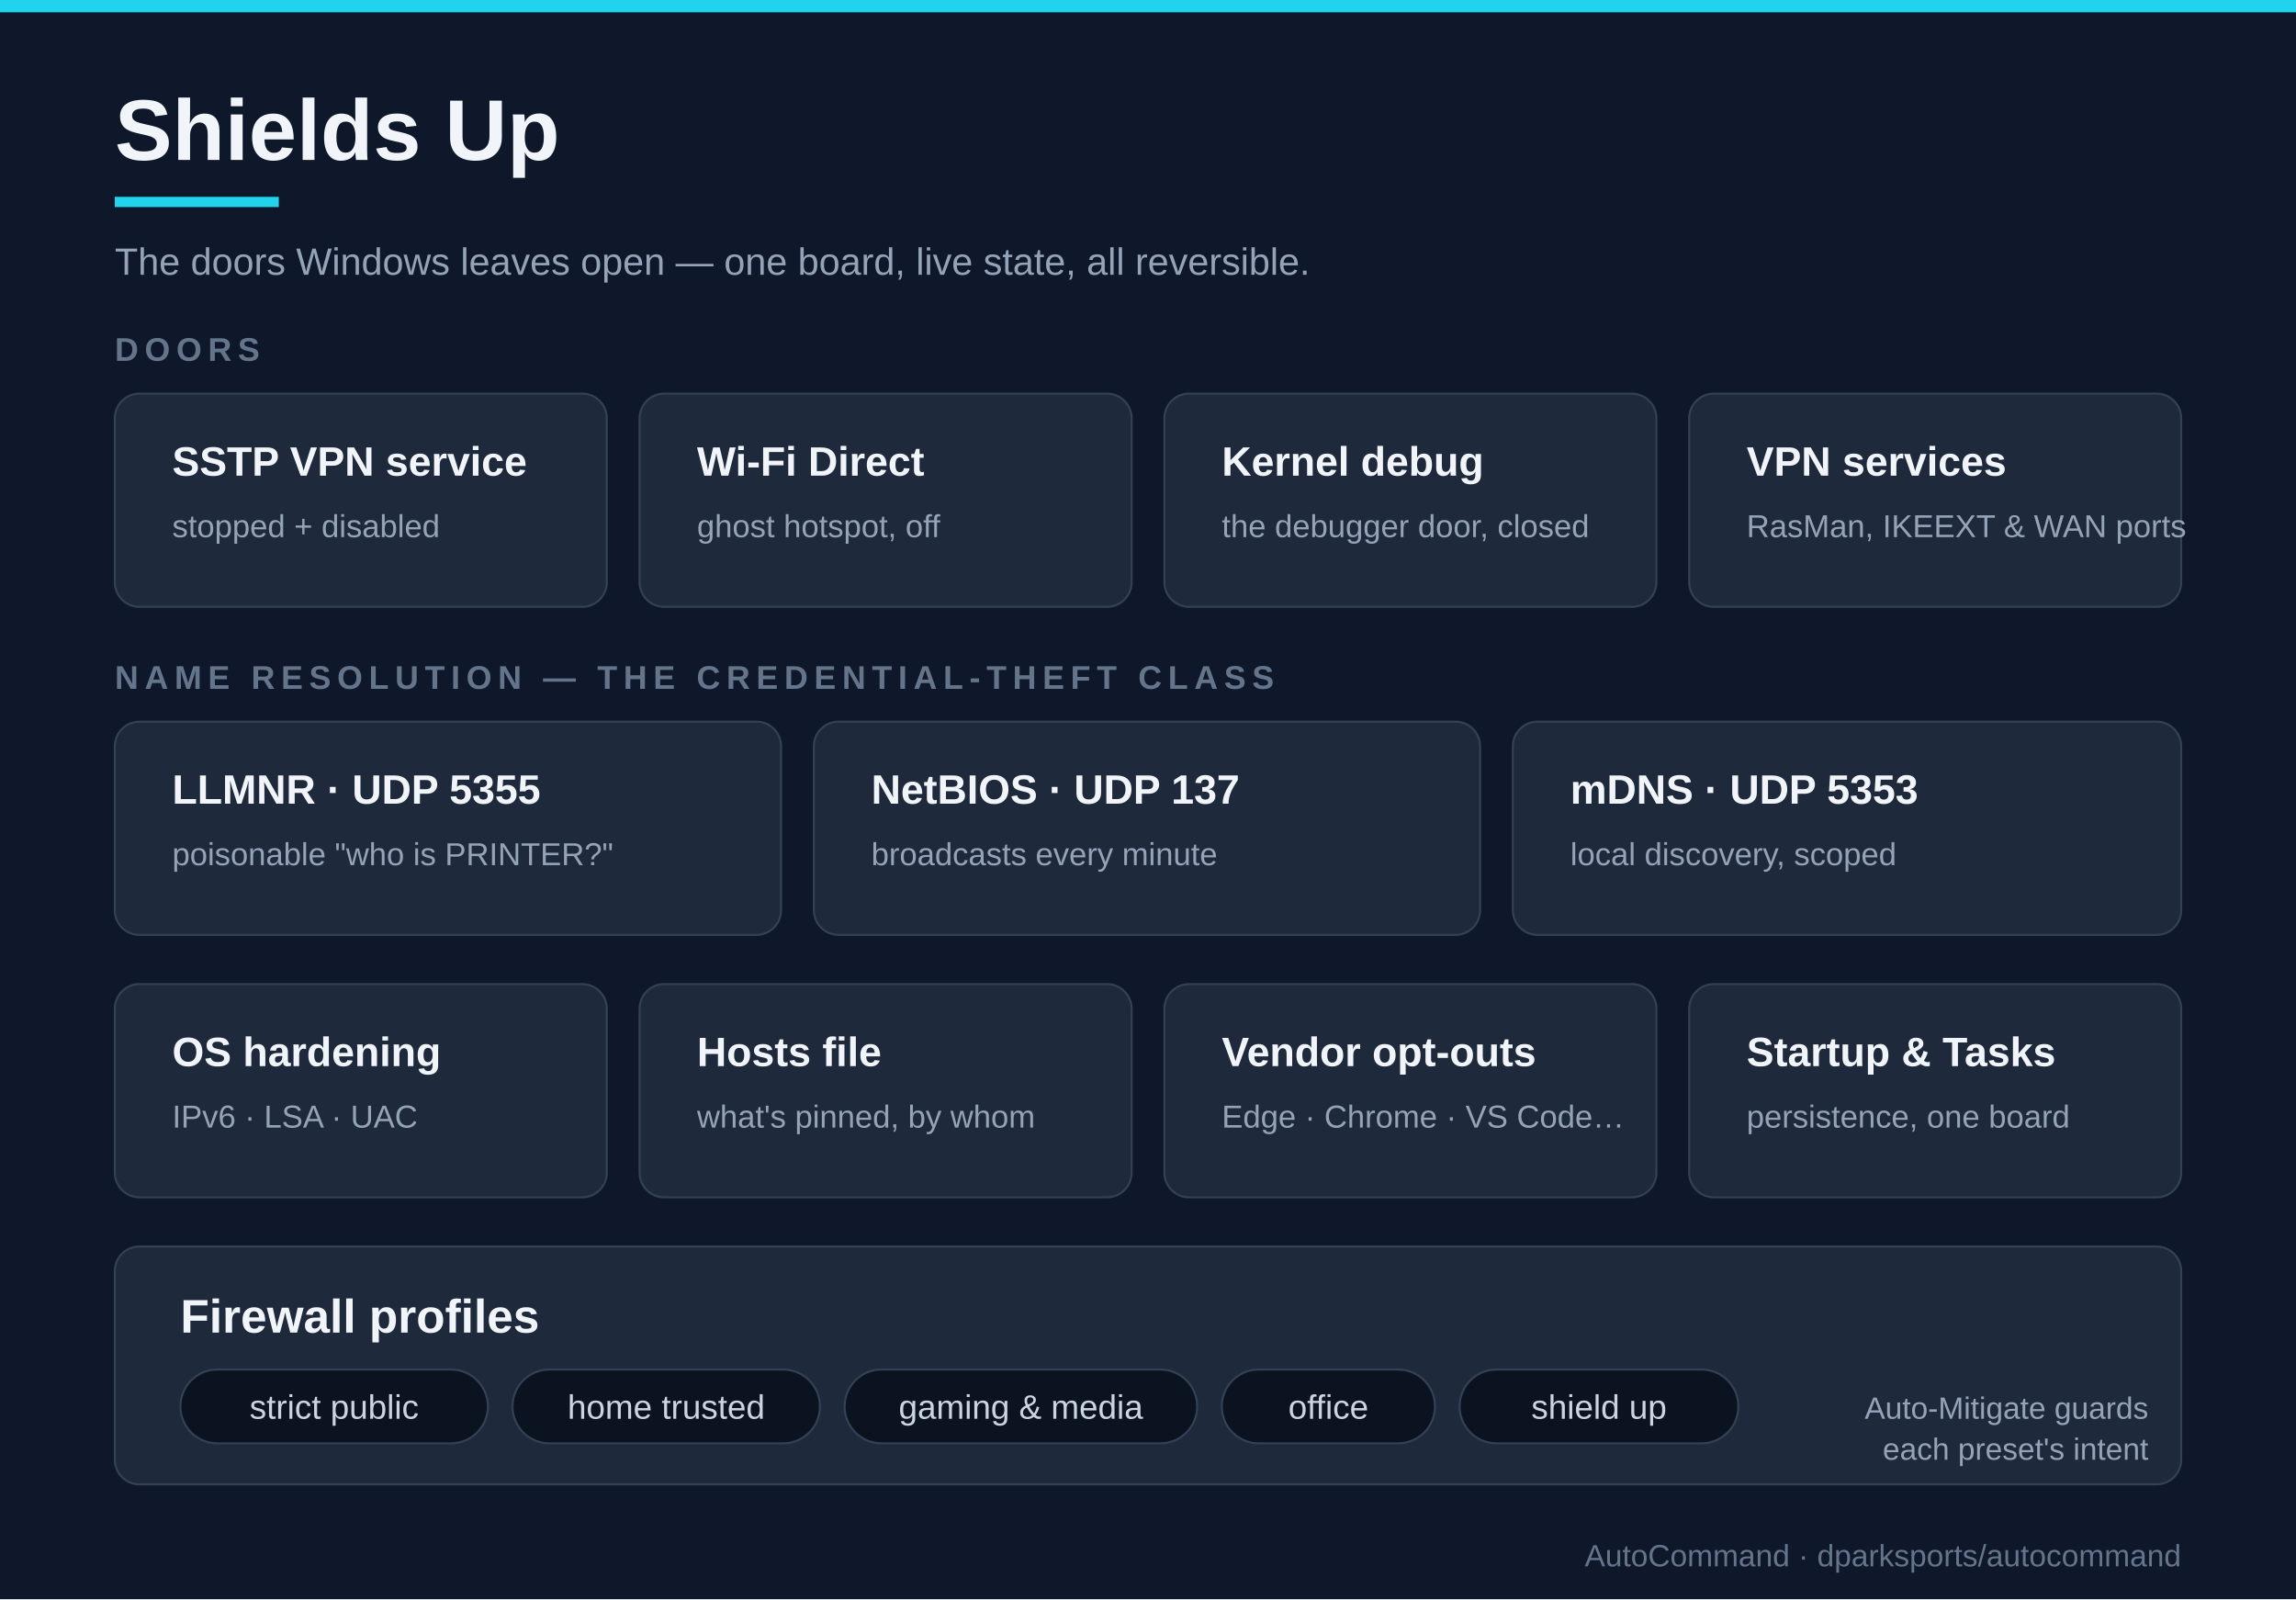
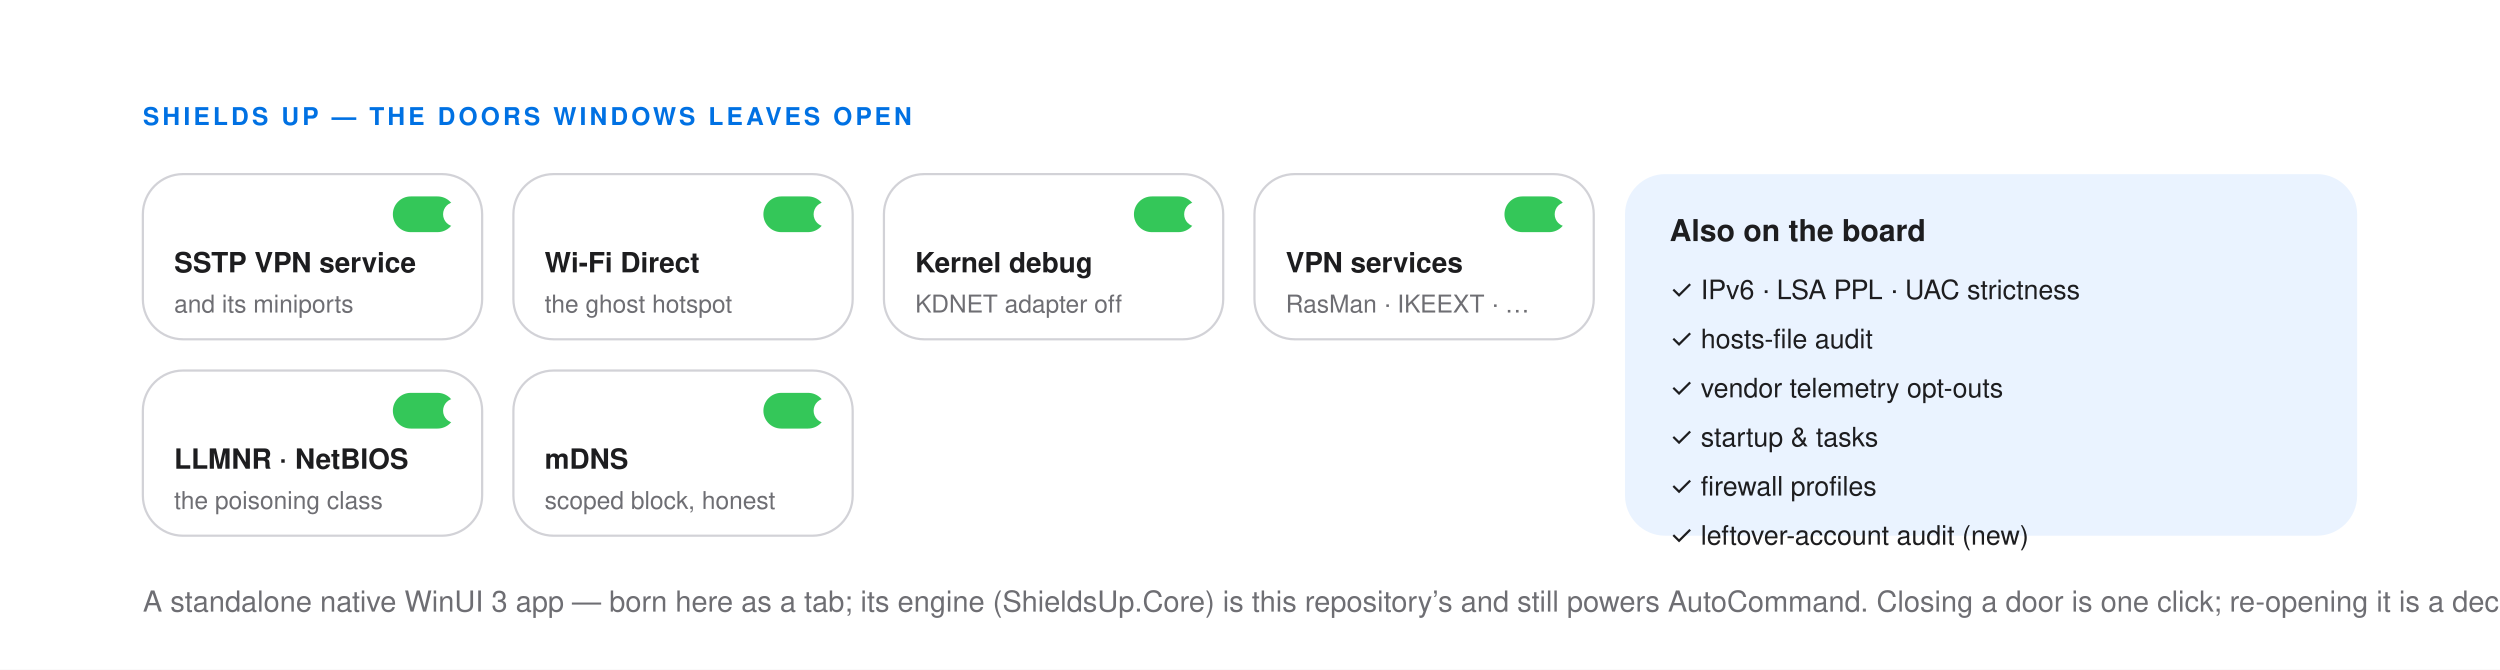
- <svg xmlns="http://www.w3.org/2000/svg" width="1120" height="780" viewBox="0 0 1120 780" role="img" aria-label="Shields Up: the doors Windows leaves open, name resolution, hardening, hosts file, vendor opt-outs, startup and tasks, firewall profiles">
-   <rect width="1120" height="780" fill="#0f172a" />
-   <rect width="1120" height="6" fill="#22d3ee" />
-   <g font-family="Segoe UI, Arial, sans-serif">
-     <text x="56" y="78" font-size="42" font-weight="700" fill="#f1f5f9">Shields Up</text>
-     <rect x="56" y="96" width="80" height="5" fill="#22d3ee" />
-     <text x="56" y="134" font-size="18.5" fill="#94a3b8">The doors Windows leaves open — one board, live state, all reversible.</text>
-     <text x="56" y="176" font-size="16" font-weight="700" fill="#64748b" letter-spacing="3">DOORS</text>
-     <g>
-       <rect x="56" y="192" width="240" height="104" rx="12" fill="#1e293b" stroke="#334155" />
-       <text x="84" y="232" font-size="20" font-weight="600" fill="#f1f5f9">SSTP VPN service</text>
-       <text x="84" y="262" font-size="15.5" fill="#94a3b8">stopped + disabled</text>
-       <rect x="312" y="192" width="240" height="104" rx="12" fill="#1e293b" stroke="#334155" />
-       <text x="340" y="232" font-size="20" font-weight="600" fill="#f1f5f9">Wi-Fi Direct</text>
-       <text x="340" y="262" font-size="15.5" fill="#94a3b8">ghost hotspot, off</text>
-       <rect x="568" y="192" width="240" height="104" rx="12" fill="#1e293b" stroke="#334155" />
-       <text x="596" y="232" font-size="20" font-weight="600" fill="#f1f5f9">Kernel debug</text>
-       <text x="596" y="262" font-size="15.5" fill="#94a3b8">the debugger door, closed</text>
-       <rect x="824" y="192" width="240" height="104" rx="12" fill="#1e293b" stroke="#334155" />
-       <text x="852" y="232" font-size="20" font-weight="600" fill="#f1f5f9">VPN services</text>
-       <text x="852" y="262" font-size="15.5" fill="#94a3b8">RasMan, IKEEXT &amp; WAN ports</text>
-     </g>
-     <text x="56" y="336" font-size="16" font-weight="700" fill="#64748b" letter-spacing="3">NAME RESOLUTION — THE CREDENTIAL-THEFT CLASS</text>
-     <g>
-       <rect x="56" y="352" width="325" height="104" rx="12" fill="#1e293b" stroke="#334155" />
-       <text x="84" y="392" font-size="20" font-weight="600" fill="#f1f5f9">LLMNR · UDP 5355</text>
-       <text x="84" y="422" font-size="15.5" fill="#94a3b8">poisonable "who is PRINTER?"</text>
-       <rect x="397" y="352" width="325" height="104" rx="12" fill="#1e293b" stroke="#334155" />
-       <text x="425" y="392" font-size="20" font-weight="600" fill="#f1f5f9">NetBIOS · UDP 137</text>
-       <text x="425" y="422" font-size="15.5" fill="#94a3b8">broadcasts every minute</text>
-       <rect x="738" y="352" width="326" height="104" rx="12" fill="#1e293b" stroke="#334155" />
-       <text x="766" y="392" font-size="20" font-weight="600" fill="#f1f5f9">mDNS · UDP 5353</text>
-       <text x="766" y="422" font-size="15.5" fill="#94a3b8">local discovery, scoped</text>
-     </g>
-     <g>
-       <rect x="56" y="480" width="240" height="104" rx="12" fill="#1e293b" stroke="#334155" />
-       <text x="84" y="520" font-size="20" font-weight="600" fill="#f1f5f9">OS hardening</text>
-       <text x="84" y="550" font-size="15.5" fill="#94a3b8">IPv6 · LSA · UAC</text>
-       <rect x="312" y="480" width="240" height="104" rx="12" fill="#1e293b" stroke="#334155" />
-       <text x="340" y="520" font-size="20" font-weight="600" fill="#f1f5f9">Hosts file</text>
-       <text x="340" y="550" font-size="15.5" fill="#94a3b8">what's pinned, by whom</text>
-       <rect x="568" y="480" width="240" height="104" rx="12" fill="#1e293b" stroke="#334155" />
-       <text x="596" y="520" font-size="20" font-weight="600" fill="#f1f5f9">Vendor opt-outs</text>
-       <text x="596" y="550" font-size="15.5" fill="#94a3b8">Edge · Chrome · VS Code…</text>
-       <rect x="824" y="480" width="240" height="104" rx="12" fill="#1e293b" stroke="#334155" />
-       <text x="852" y="520" font-size="20" font-weight="600" fill="#f1f5f9">Startup &amp; Tasks</text>
-       <text x="852" y="550" font-size="15.5" fill="#94a3b8">persistence, one board</text>
-     </g>
-     <rect x="56" y="608" width="1008" height="116" rx="12" fill="#1e293b" stroke="#334155" />
-     <text x="88" y="650" font-size="23" font-weight="700" fill="#f1f5f9">Firewall profiles</text>
-     <g font-size="16.5" fill="#cbd5e1">
-       <rect x="88" y="668" width="150" height="36" rx="18" fill="#0b1220" stroke="#334155" />
-       <text x="163" y="692" text-anchor="middle">strict public</text>
-       <rect x="250" y="668" width="150" height="36" rx="18" fill="#0b1220" stroke="#334155" />
-       <text x="325" y="692" text-anchor="middle">home trusted</text>
-       <rect x="412" y="668" width="172" height="36" rx="18" fill="#0b1220" stroke="#334155" />
-       <text x="498" y="692" text-anchor="middle">gaming &amp; media</text>
-       <rect x="596" y="668" width="104" height="36" rx="18" fill="#0b1220" stroke="#334155" />
-       <text x="648" y="692" text-anchor="middle">office</text>
-       <rect x="712" y="668" width="136" height="36" rx="18" fill="#0b1220" stroke="#334155" />
-       <text x="780" y="692" text-anchor="middle">shield up</text>
-     </g>
-     <text x="1048" y="692" font-size="15" fill="#94a3b8" text-anchor="end">Auto-Mitigate guards</text>
-     <text x="1048" y="712" font-size="15" fill="#94a3b8" text-anchor="end">each preset's intent</text>
-     <text x="1064" y="764" font-size="15" fill="#64748b" text-anchor="end">AutoCommand · dparksports/autocommand</text>
+ <svg xmlns="http://www.w3.org/2000/svg" width="1120" height="300" viewBox="0 0 1120 300" role="img" aria-label="The doors Windows leaves open: SSTP, Wi-Fi Direct, kernel debug, VPN services; LLMNR, NetBIOS, mDNS; hardening, hosts file, vendor opt-outs, startup and tasks, firewall profiles, leftover accounts">
+   <rect width="1120" height="300" fill="#FFFFFF" />
+   <g font-family="-apple-system, BlinkMacSystemFont, 'SF Pro Display', 'SF Pro Text', 'Segoe UI Variable Text', 'Segoe UI', Helvetica, Arial, sans-serif">
+     <text x="64" y="56" font-size="11" font-weight="600" fill="#0071E3" text-anchor="start" letter-spacing="1.4">SHIELDS UP — THE DOORS WINDOWS LEAVES OPEN</text>
+     <rect x="64" y="78" width="152" height="74" rx="18" fill="#FFFFFF" stroke="#D2D2D7" stroke-width="1" />
+     <rect x="176" y="88" width="28" height="16" rx="8" fill="#34C759" />
+     <circle cx="204" cy="96" r="5.5" fill="#FFFFFF" />
+     <text x="78" y="122" font-size="12.5" font-weight="600" fill="#1D1D1F" text-anchor="start">SSTP VPN service</text>
+     <text x="78" y="140" font-size="11" font-weight="400" fill="#6E6E73" text-anchor="start">and its miniports</text>
+     <rect x="230" y="78" width="152" height="74" rx="18" fill="#FFFFFF" stroke="#D2D2D7" stroke-width="1" />
+     <rect x="342" y="88" width="28" height="16" rx="8" fill="#34C759" />
+     <circle cx="370" cy="96" r="5.5" fill="#FFFFFF" />
+     <text x="244" y="122" font-size="12.5" font-weight="600" fill="#1D1D1F" text-anchor="start">Wi-Fi Direct</text>
+     <text x="244" y="140" font-size="11" font-weight="400" fill="#6E6E73" text-anchor="start">the ghost hotspot</text>
+     <rect x="396" y="78" width="152" height="74" rx="18" fill="#FFFFFF" stroke="#D2D2D7" stroke-width="1" />
+     <rect x="508" y="88" width="28" height="16" rx="8" fill="#34C759" />
+     <circle cx="536" cy="96" r="5.5" fill="#FFFFFF" />
+     <text x="410" y="122" font-size="12.5" font-weight="600" fill="#1D1D1F" text-anchor="start">Kernel debug</text>
+     <text x="410" y="140" font-size="11" font-weight="400" fill="#6E6E73" text-anchor="start">KDNET adapter off</text>
+     <rect x="562" y="78" width="152" height="74" rx="18" fill="#FFFFFF" stroke="#D2D2D7" stroke-width="1" />
+     <rect x="674" y="88" width="28" height="16" rx="8" fill="#34C759" />
+     <circle cx="702" cy="96" r="5.5" fill="#FFFFFF" />
+     <text x="576" y="122" font-size="12.5" font-weight="600" fill="#1D1D1F" text-anchor="start">VPN services</text>
+     <text x="576" y="140" font-size="11" font-weight="400" fill="#6E6E73" text-anchor="start">RasMan · IKEEXT · …</text>
+     <rect x="64" y="166" width="152" height="74" rx="18" fill="#FFFFFF" stroke="#D2D2D7" stroke-width="1" />
+     <rect x="176" y="176" width="28" height="16" rx="8" fill="#34C759" />
+     <circle cx="204" cy="184" r="5.5" fill="#FFFFFF" />
+     <text x="78" y="210" font-size="12.5" font-weight="600" fill="#1D1D1F" text-anchor="start">LLMNR · NetBIOS</text>
+     <text x="78" y="228" font-size="11" font-weight="400" fill="#6E6E73" text-anchor="start">the poisoning class</text>
+     <rect x="230" y="166" width="152" height="74" rx="18" fill="#FFFFFF" stroke="#D2D2D7" stroke-width="1" />
+     <rect x="342" y="176" width="28" height="16" rx="8" fill="#34C759" />
+     <circle cx="370" cy="184" r="5.5" fill="#FFFFFF" />
+     <text x="244" y="210" font-size="12.5" font-weight="600" fill="#1D1D1F" text-anchor="start">mDNS</text>
+     <text x="244" y="228" font-size="11" font-weight="400" fill="#6E6E73" text-anchor="start">scoped block, honest</text>
+     <rect x="728" y="78" width="328" height="162" rx="18" fill="#EAF3FF" stroke="none" stroke-width="1" />
+     <text x="748" y="108" font-size="13.5" font-weight="600" fill="#1D1D1F" text-anchor="start">Also on the board</text>
+     <text x="748" y="134" font-size="12" font-weight="400" fill="#1D1D1F" text-anchor="start">✓  IPv6 · LSA PPL · UAC strictness</text>
+     <text x="748" y="156" font-size="12" font-weight="400" fill="#1D1D1F" text-anchor="start">✓  hosts-file audit</text>
+     <text x="748" y="178" font-size="12" font-weight="400" fill="#1D1D1F" text-anchor="start">✓  vendor telemetry opt-outs</text>
+     <text x="748" y="200" font-size="12" font-weight="400" fill="#1D1D1F" text-anchor="start">✓  startup &amp; tasks</text>
+     <text x="748" y="222" font-size="12" font-weight="400" fill="#1D1D1F" text-anchor="start">✓  firewall profiles</text>
+     <text x="748" y="244" font-size="12" font-weight="400" fill="#1D1D1F" text-anchor="start">✓  leftover-account audit (new)</text>
+     <text x="64" y="274" font-size="13" font-weight="400" fill="#6E6E73" text-anchor="start">A standalone native WinUI 3 app — born here as a tab; its engine (ShieldsUp.Core) is this repository’s and still powers AutoCommand. Closing a door is one click; re-opening it is a decision only you make.</text>
  </g>
</svg>
